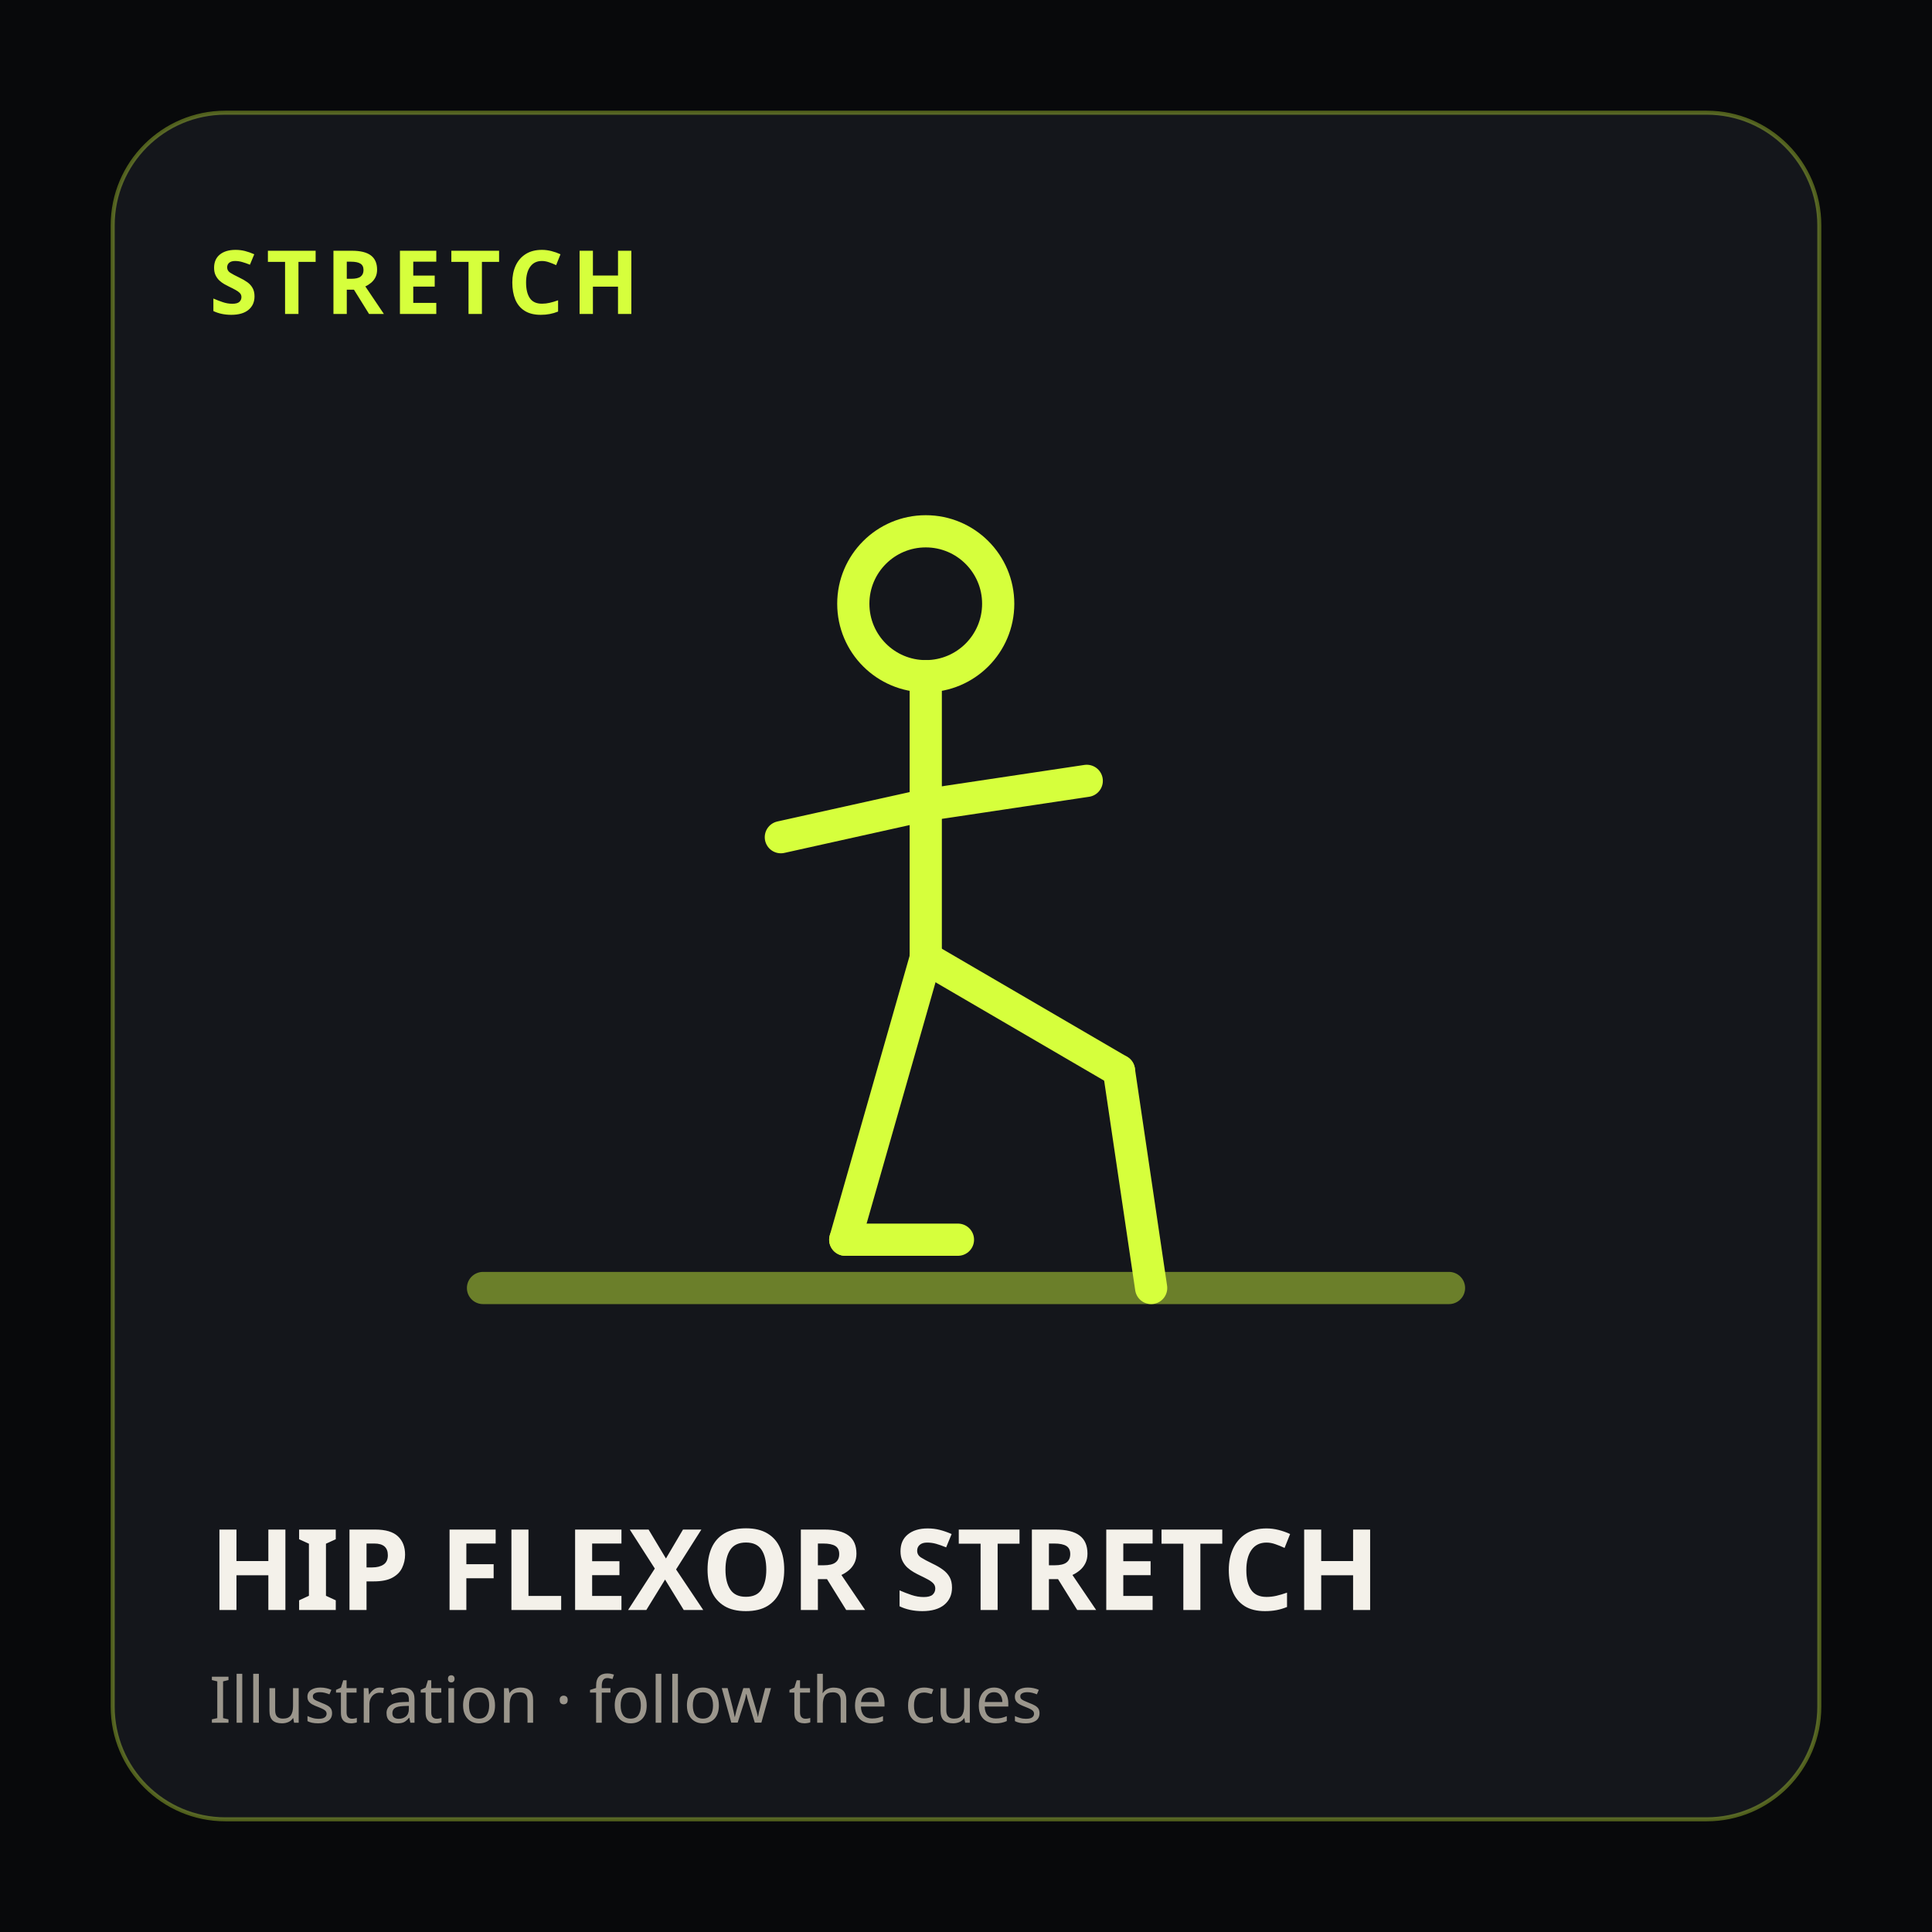
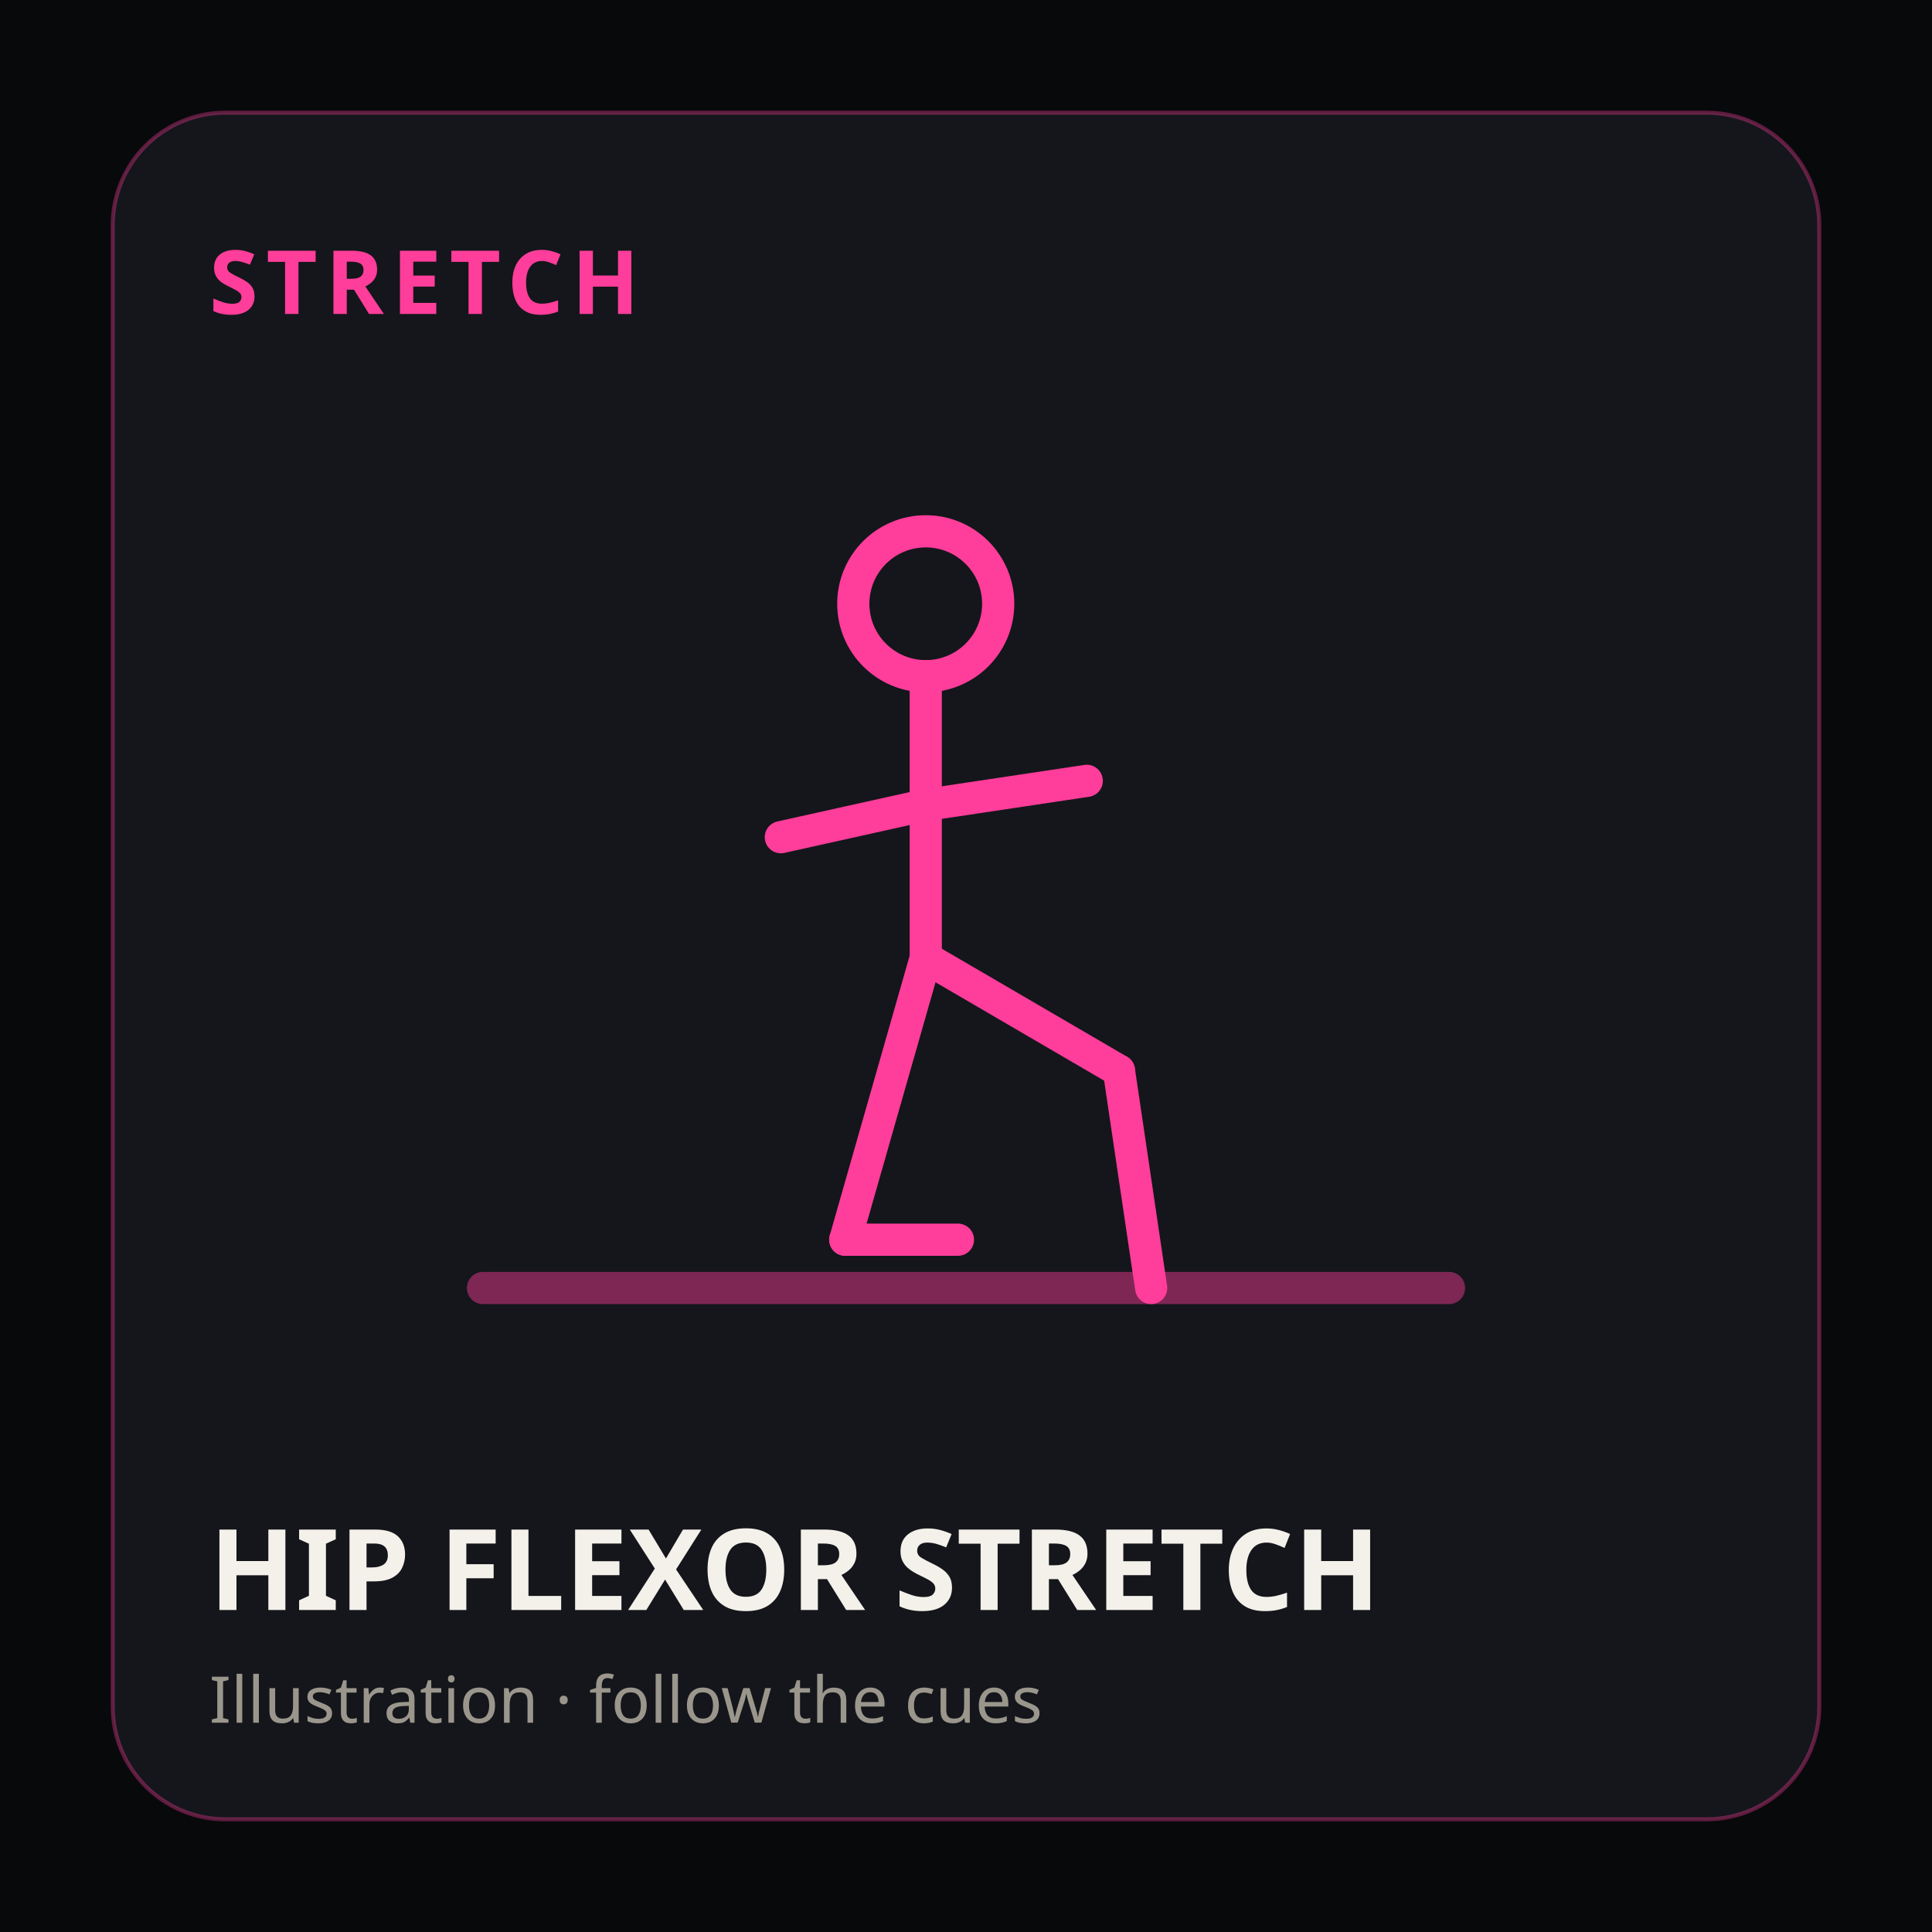
<svg xmlns="http://www.w3.org/2000/svg" width="480" height="480" viewBox="0 0 480 480" role="img">
  <rect width="480" height="480" fill="#08090b" />
-   <rect x="28" y="28" width="424" height="424" rx="28" fill="#14161b" stroke="#d6ff3c" stroke-opacity="0.35" />
-   <text x="52" y="78" fill="#d6ff3c" font-family="ui-sans-serif,system-ui,sans-serif" font-size="22" font-weight="700" letter-spacing="2">STRETCH</text>
-   <g fill="none" stroke="#d6ff3c" stroke-width="8" stroke-linecap="round" stroke-linejoin="round">
+   <rect x="28" y="28" width="424" height="424" rx="28" fill="#14161b" stroke="#ff3d9a" stroke-opacity="0.35" />
+   <text x="52" y="78" fill="#ff3d9a" font-family="ui-sans-serif,system-ui,sans-serif" font-size="22" font-weight="700" letter-spacing="2">STRETCH</text>
+   <g fill="none" stroke="#ff3d9a" stroke-width="8" stroke-linecap="round" stroke-linejoin="round">
    <path d="M120 320 h240" stroke-opacity="0.45" />
    <circle cx="230" cy="150" r="18" fill="#14161b" />
    <path d="M230 168 v70" />
    <path d="M230 200 l-36 8 M230 200 l40-6" />
    <path d="M230 238 l-20 70" />
    <path d="M210 308 h28" />
    <path d="M230 238 l48 28" />
    <path d="M278 266 l8 54" />
  </g>
  <text x="52" y="400" fill="#f4f1ea" font-family="ui-sans-serif,system-ui,sans-serif" font-size="28" font-weight="700">HIP FLEXOR STRETCH</text>
  <text x="52" y="428" fill="#9b968c" font-family="ui-sans-serif,system-ui,sans-serif" font-size="16">Illustration · follow the cues</text>
</svg>
